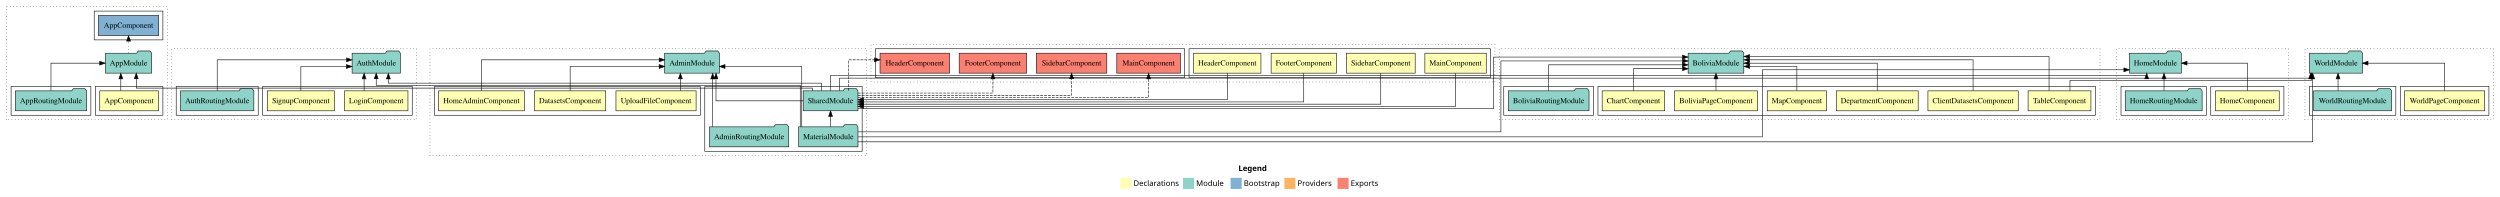
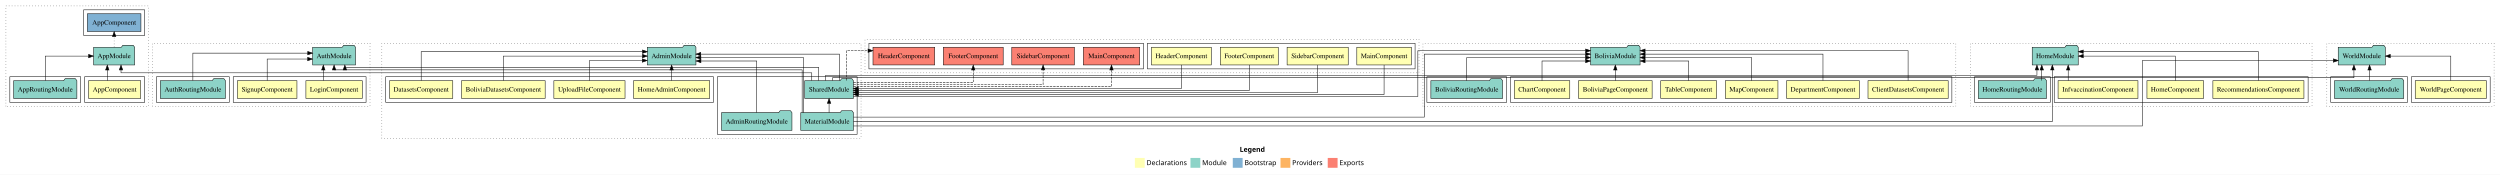
- <svg xmlns="http://www.w3.org/2000/svg" width="4512pt" height="355pt" viewBox="0.00 0.00 4512.00 355.00">
+ <svg xmlns="http://www.w3.org/2000/svg" width="5081pt" height="355pt" viewBox="0.00 0.00 5081.00 355.00">
  <g id="graph0" class="graph" transform="scale(1 1) rotate(0) translate(4 351)">
-     <polygon fill="white" stroke="transparent" points="-4,4 -4,-351 4508,-351 4508,4 -4,4" />
-     <text text-anchor="start" x="2231.01" y="-42.4" font-family="sans-serif" font-weight="bold" font-size="14.00">Legend</text>
-     <polygon fill="#ffffb3" stroke="transparent" points="2018,-10 2018,-30 2038,-30 2038,-10 2018,-10" />
-     <text text-anchor="start" x="2041.63" y="-15.4" font-family="sans-serif" font-size="14.00">  Declarations</text>
-     <polygon fill="#8dd3c7" stroke="transparent" points="2131,-10 2131,-30 2151,-30 2151,-10 2131,-10" />
-     <text text-anchor="start" x="2154.73" y="-15.4" font-family="sans-serif" font-size="14.00">  Module</text>
-     <polygon fill="#80b1d3" stroke="transparent" points="2217,-10 2217,-30 2237,-30 2237,-10 2217,-10" />
-     <text text-anchor="start" x="2240.78" y="-15.4" font-family="sans-serif" font-size="14.00">  Bootstrap</text>
-     <polygon fill="#fdb462" stroke="transparent" points="2314,-10 2314,-30 2334,-30 2334,-10 2314,-10" />
-     <text text-anchor="start" x="2337.67" y="-15.4" font-family="sans-serif" font-size="14.00">  Providers</text>
-     <polygon fill="#fb8072" stroke="transparent" points="2410,-10 2410,-30 2430,-30 2430,-10 2410,-10" />
-     <text text-anchor="start" x="2433.73" y="-15.4" font-family="sans-serif" font-size="14.00">  Exports</text>
+     <polygon fill="white" stroke="transparent" points="-4,4 -4,-351 5077,-351 5077,4 -4,4" />
+     <text text-anchor="start" x="2515.51" y="-42.4" font-family="sans-serif" font-weight="bold" font-size="14.00">Legend</text>
+     <polygon fill="#ffffb3" stroke="transparent" points="2302.5,-10 2302.5,-30 2322.5,-30 2322.5,-10 2302.5,-10" />
+     <text text-anchor="start" x="2326.13" y="-15.4" font-family="sans-serif" font-size="14.00">  Declarations</text>
+     <polygon fill="#8dd3c7" stroke="transparent" points="2415.5,-10 2415.5,-30 2435.5,-30 2435.5,-10 2415.5,-10" />
+     <text text-anchor="start" x="2439.23" y="-15.4" font-family="sans-serif" font-size="14.00">  Module</text>
+     <polygon fill="#80b1d3" stroke="transparent" points="2501.5,-10 2501.5,-30 2521.5,-30 2521.5,-10 2501.5,-10" />
+     <text text-anchor="start" x="2525.28" y="-15.4" font-family="sans-serif" font-size="14.00">  Bootstrap</text>
+     <polygon fill="#fdb462" stroke="transparent" points="2598.5,-10 2598.5,-30 2618.5,-30 2618.5,-10 2598.5,-10" />
+     <text text-anchor="start" x="2622.17" y="-15.4" font-family="sans-serif" font-size="14.00">  Providers</text>
+     <polygon fill="#fb8072" stroke="transparent" points="2694.5,-10 2694.5,-30 2714.5,-30 2714.5,-10 2694.5,-10" />
+     <text text-anchor="start" x="2718.23" y="-15.4" font-family="sans-serif" font-size="14.00">  Exports</text>
    <g id="clust1" class="cluster">
-       <polygon fill="none" stroke="black" stroke-dasharray="1,5" points="772,-70 772,-263 1560,-263 1560,-70 772,-70" />
+       <polygon fill="none" stroke="black" stroke-dasharray="1,5" points="772,-70 772,-263 1746,-263 1746,-70 772,-70" />
    </g>
    <g id="clust2" class="cluster">
-       <polygon fill="none" stroke="black" points="780,-143 780,-195 1260,-195 1260,-143 780,-143" />
-     </g>
-     <g id="clust6" class="cluster">
-       <polygon fill="none" stroke="black" points="1268,-78 1268,-195 1552,-195 1552,-78 1268,-78" />
-     </g>
-     <g id="clust16" class="cluster">
+       <polygon fill="none" stroke="black" points="780,-143 780,-195 1446,-195 1446,-143 780,-143" />
+     </g>
+     <g id="clust7" class="cluster">
+       <polygon fill="none" stroke="black" points="1454,-78 1454,-195 1738,-195 1738,-78 1454,-78" />
+     </g>
+     <g id="clust17" class="cluster">
      <polygon fill="none" stroke="black" stroke-dasharray="1,5" points="8,-135 8,-339 298,-339 298,-135 8,-135" />
    </g>
-     <g id="clust17" class="cluster">
+     <g id="clust18" class="cluster">
      <polygon fill="none" stroke="black" points="168,-143 168,-195 290,-195 290,-143 168,-143" />
    </g>
-     <g id="clust19" class="cluster">
+     <g id="clust20" class="cluster">
      <polygon fill="none" stroke="black" points="16,-143 16,-195 160,-195 160,-143 16,-143" />
    </g>
-     <g id="clust21" class="cluster">
+     <g id="clust22" class="cluster">
      <polygon fill="none" stroke="black" points="166,-279 166,-331 290,-331 290,-279 166,-279" />
    </g>
-     <g id="clust29" class="cluster">
+     <g id="clust30" class="cluster">
      <polygon fill="none" stroke="black" stroke-dasharray="1,5" points="306,-135 306,-263 748,-263 748,-135 306,-135" />
    </g>
-     <g id="clust30" class="cluster">
+     <g id="clust31" class="cluster">
      <polygon fill="none" stroke="black" points="470,-143 470,-195 740,-195 740,-143 470,-143" />
    </g>
-     <g id="clust33" class="cluster">
+     <g id="clust34" class="cluster">
      <polygon fill="none" stroke="black" points="314,-143 314,-195 462,-195 462,-143 314,-143" />
    </g>
-     <g id="clust43" class="cluster">
-       <polygon fill="none" stroke="black" stroke-dasharray="1,5" points="2702,-135 2702,-263 3786,-263 3786,-135 2702,-135" />
-     </g>
    <g id="clust44" class="cluster">
-       <polygon fill="none" stroke="black" points="2880,-143 2880,-195 3778,-195 3778,-143 2880,-143" />
-     </g>
-     <g id="clust51" class="cluster">
-       <polygon fill="none" stroke="black" points="2710,-143 2710,-195 2872,-195 2872,-143 2710,-143" />
-     </g>
-     <g id="clust61" class="cluster">
-       <polygon fill="none" stroke="black" stroke-dasharray="1,5" points="3816,-135 3816,-263 4126,-263 4126,-135 3816,-135" />
+       <polygon fill="none" stroke="black" stroke-dasharray="1,5" points="2888,-135 2888,-263 3971,-263 3971,-135 2888,-135" />
+     </g>
+     <g id="clust45" class="cluster">
+       <polygon fill="none" stroke="black" points="3066,-143 3066,-195 3963,-195 3963,-143 3066,-143" />
+     </g>
+     <g id="clust52" class="cluster">
+       <polygon fill="none" stroke="black" points="2896,-143 2896,-195 3058,-195 3058,-143 2896,-143" />
    </g>
    <g id="clust62" class="cluster">
-       <polygon fill="none" stroke="black" points="3986,-143 3986,-195 4118,-195 4118,-143 3986,-143" />
-     </g>
-     <g id="clust64" class="cluster">
-       <polygon fill="none" stroke="black" points="3824,-143 3824,-195 3978,-195 3978,-143 3824,-143" />
-     </g>
-     <g id="clust80" class="cluster">
-       <polygon fill="none" stroke="black" stroke-dasharray="1,5" points="1568,-203 1568,-271 2694,-271 2694,-203 1568,-203" />
-     </g>
-     <g id="clust81" class="cluster">
-       <polygon fill="none" stroke="black" points="2142,-211 2142,-263 2686,-263 2686,-211 2142,-211" />
-     </g>
-     <g id="clust87" class="cluster">
-       <polygon fill="none" stroke="black" points="1576,-211 1576,-263 2134,-263 2134,-211 1576,-211" />
+       <polygon fill="none" stroke="black" stroke-dasharray="1,5" points="4001,-135 4001,-263 4695,-263 4695,-135 4001,-135" />
+     </g>
+     <g id="clust63" class="cluster">
+       <polygon fill="none" stroke="black" points="4171,-143 4171,-195 4687,-195 4687,-143 4171,-143" />
+     </g>
+     <g id="clust67" class="cluster">
+       <polygon fill="none" stroke="black" points="4009,-143 4009,-195 4163,-195 4163,-143 4009,-143" />
+     </g>
+     <g id="clust83" class="cluster">
+       <polygon fill="none" stroke="black" stroke-dasharray="1,5" points="1754,-203 1754,-271 2880,-271 2880,-203 1754,-203" />
+     </g>
+     <g id="clust84" class="cluster">
+       <polygon fill="none" stroke="black" points="2328,-211 2328,-263 2872,-263 2872,-211 2328,-211" />
    </g>
    <g id="clust90" class="cluster">
-       <polygon fill="none" stroke="black" stroke-dasharray="1,5" points="4156,-135 4156,-263 4496,-263 4496,-135 4156,-135" />
-     </g>
-     <g id="clust91" class="cluster">
-       <polygon fill="none" stroke="black" points="4328,-143 4328,-195 4488,-195 4488,-143 4328,-143" />
+       <polygon fill="none" stroke="black" points="1762,-211 1762,-263 2320,-263 2320,-211 1762,-211" />
+     </g>
+     <g id="clust93" class="cluster">
+       <polygon fill="none" stroke="black" stroke-dasharray="1,5" points="4725,-135 4725,-263 5065,-263 5065,-135 4725,-135" />
    </g>
    <g id="clust94" class="cluster">
-       <polygon fill="none" stroke="black" points="4164,-143 4164,-195 4320,-195 4320,-143 4164,-143" />
+       <polygon fill="none" stroke="black" points="4897,-143 4897,-195 5057,-195 5057,-143 4897,-143" />
+     </g>
+     <g id="clust96" class="cluster">
+       <polygon fill="none" stroke="black" points="4733,-143 4733,-195 4889,-195 4889,-143 4733,-143" />
    </g>
    <g id="node1" class="node">
-       <polygon fill="#ffffb3" stroke="black" points="1089.25,-187 960.75,-187 960.75,-151 1089.25,-151 1089.25,-187" />
-       <text text-anchor="middle" x="1025" y="-164.8" font-family="Times,serif" font-size="14.00">DatasetsComponent</text>
+       <polygon fill="#ffffb3" stroke="black" points="1103.98,-187 934.02,-187 934.02,-151 1103.98,-151 1103.98,-187" />
+       <text text-anchor="middle" x="1019" y="-164.8" font-family="Times,serif" font-size="14.00">BoliviaDatasetsComponent</text>
+     </g>
+     <g id="node5" class="node">
+       <polygon fill="#8dd3c7" stroke="black" points="1410.44,-255 1407.44,-259 1386.44,-259 1383.44,-255 1311.56,-255 1311.56,-219 1410.44,-219 1410.44,-255" />
+       <text text-anchor="middle" x="1361" y="-232.8" font-family="Times,serif" font-size="14.00">AdminModule</text>
+     </g>
+     <g id="edge1" class="edge">
+       <path fill="none" stroke="black" d="M1019,-187.22C1019,-207.37 1019,-237 1019,-237 1019,-237 1301.64,-237 1301.64,-237" />
+       <polygon fill="black" stroke="black" points="1301.64,-240.5 1311.64,-237 1301.64,-233.5 1301.64,-240.5" />
+     </g>
+     <g id="node2" class="node">
+       <polygon fill="#ffffb3" stroke="black" points="916.25,-187 787.75,-187 787.75,-151 916.25,-151 916.25,-187" />
+       <text text-anchor="middle" x="852" y="-164.8" font-family="Times,serif" font-size="14.00">DatasetsComponent</text>
+     </g>
+     <g id="edge2" class="edge">
+       <path fill="none" stroke="black" d="M852,-187.25C852,-210.02 852,-246 852,-246 852,-246 1301.73,-246 1301.73,-246" />
+       <polygon fill="black" stroke="black" points="1301.73,-249.5 1311.73,-246 1301.73,-242.5 1301.73,-249.5" />
+     </g>
+     <g id="node3" class="node">
+       <polygon fill="#ffffb3" stroke="black" points="1438.43,-187 1283.57,-187 1283.57,-151 1438.43,-151 1438.43,-187" />
+       <text text-anchor="middle" x="1361" y="-164.8" font-family="Times,serif" font-size="14.00">HomeAdminComponent</text>
+     </g>
+     <g id="edge3" class="edge">
+       <path fill="none" stroke="black" d="M1361,-187.22C1361,-187.22 1361,-208.73 1361,-208.73" />
+       <polygon fill="black" stroke="black" points="1357.5,-208.73 1361,-218.73 1364.5,-208.73 1357.5,-208.73" />
    </g>
    <g id="node4" class="node">
-       <polygon fill="#8dd3c7" stroke="black" points="1294.44,-255 1291.44,-259 1270.44,-259 1267.44,-255 1195.56,-255 1195.56,-219 1294.44,-219 1294.44,-255" />
-       <text text-anchor="middle" x="1245" y="-232.8" font-family="Times,serif" font-size="14.00">AdminModule</text>
-     </g>
-     <g id="edge1" class="edge">
-       <path fill="none" stroke="black" d="M1025,-187.27C1025,-205.56 1025,-231 1025,-231 1025,-231 1185.63,-231 1185.63,-231" />
-       <polygon fill="black" stroke="black" points="1185.63,-234.5 1195.63,-231 1185.63,-227.5 1185.63,-234.5" />
-     </g>
-     <g id="node2" class="node">
-       <polygon fill="#ffffb3" stroke="black" points="942.43,-187 787.57,-187 787.57,-151 942.43,-151 942.43,-187" />
-       <text text-anchor="middle" x="865" y="-164.8" font-family="Times,serif" font-size="14.00">HomeAdminComponent</text>
-     </g>
-     <g id="edge2" class="edge">
-       <path fill="none" stroke="black" d="M865,-187.29C865,-209.21 865,-243 865,-243 865,-243 1185.71,-243 1185.71,-243" />
-       <polygon fill="black" stroke="black" points="1185.71,-246.5 1195.71,-243 1185.71,-239.5 1185.71,-246.5" />
-     </g>
-     <g id="node3" class="node">
-       <polygon fill="#ffffb3" stroke="black" points="1252.32,-187 1107.68,-187 1107.68,-151 1252.32,-151 1252.32,-187" />
-       <text text-anchor="middle" x="1180" y="-164.8" font-family="Times,serif" font-size="14.00">UploadFileComponent</text>
-     </g>
-     <g id="edge3" class="edge">
-       <path fill="none" stroke="black" d="M1223.97,-187.22C1223.97,-187.22 1223.97,-208.73 1223.97,-208.73" />
-       <polygon fill="black" stroke="black" points="1220.47,-208.73 1223.97,-218.73 1227.47,-208.73 1220.47,-208.73" />
-     </g>
-     <g id="node5" class="node">
-       <polygon fill="#8dd3c7" stroke="black" points="1419.56,-122 1416.56,-126 1395.56,-126 1392.56,-122 1276.44,-122 1276.44,-86 1419.56,-86 1419.56,-122" />
-       <text text-anchor="middle" x="1348" y="-99.8" font-family="Times,serif" font-size="14.00">AdminRoutingModule</text>
+       <polygon fill="#ffffb3" stroke="black" points="1266.32,-187 1121.68,-187 1121.68,-151 1266.32,-151 1266.32,-187" />
+       <text text-anchor="middle" x="1194" y="-164.8" font-family="Times,serif" font-size="14.00">UploadFileComponent</text>
    </g>
    <g id="edge4" class="edge">
-       <path fill="none" stroke="black" d="M1282.22,-122.21C1282.22,-122.21 1282.22,-208.58 1282.22,-208.58" />
-       <polygon fill="black" stroke="black" points="1278.72,-208.58 1282.22,-218.58 1285.72,-208.58 1278.72,-208.58" />
+       <path fill="none" stroke="black" d="M1194,-187.02C1194,-204.37 1194,-228 1194,-228 1194,-228 1301.35,-228 1301.35,-228" />
+       <polygon fill="black" stroke="black" points="1301.35,-231.5 1311.35,-228 1301.35,-224.5 1301.35,-231.5" />
    </g>
    <g id="node6" class="node">
-       <polygon fill="#8dd3c7" stroke="black" points="1544.47,-122 1541.47,-126 1520.47,-126 1517.47,-122 1437.53,-122 1437.53,-86 1544.47,-86 1544.47,-122" />
-       <text text-anchor="middle" x="1491" y="-99.8" font-family="Times,serif" font-size="14.00">MaterialModule</text>
+       <polygon fill="#8dd3c7" stroke="black" points="1605.56,-122 1602.56,-126 1581.56,-126 1578.56,-122 1462.44,-122 1462.44,-86 1605.56,-86 1605.56,-122" />
+       <text text-anchor="middle" x="1534" y="-99.8" font-family="Times,serif" font-size="14.00">AdminRoutingModule</text>
    </g>
    <g id="edge5" class="edge">
-       <path fill="none" stroke="black" d="M1443.03,-122.2C1443.03,-157.31 1443.03,-231 1443.03,-231 1443.03,-231 1304.46,-231 1304.46,-231" />
-       <polygon fill="black" stroke="black" points="1304.46,-227.5 1294.46,-231 1304.46,-234.5 1304.46,-227.5" />
+       <path fill="none" stroke="black" d="M1534,-122.15C1534,-156.36 1534,-227 1534,-227 1534,-227 1420.57,-227 1420.57,-227" />
+       <polygon fill="black" stroke="black" points="1420.57,-223.5 1410.57,-227 1420.57,-230.5 1420.57,-223.5" />
    </g>
    <g id="node7" class="node">
-       <polygon fill="#8dd3c7" stroke="black" points="1544.42,-187 1541.42,-191 1520.42,-191 1517.42,-187 1445.58,-187 1445.58,-151 1544.42,-151 1544.42,-187" />
-       <text text-anchor="middle" x="1495" y="-164.8" font-family="Times,serif" font-size="14.00">SharedModule</text>
-     </g>
-     <g id="edge33" class="edge">
-       <path fill="none" stroke="black" d="M1495,-122.11C1495,-122.11 1495,-140.99 1495,-140.99" />
-       <polygon fill="black" stroke="black" points="1491.5,-140.99 1495,-150.99 1498.5,-140.99 1491.5,-140.99" />
-     </g>
-     <g id="node14" class="node">
+       <polygon fill="#8dd3c7" stroke="black" points="1730.47,-122 1727.47,-126 1706.47,-126 1703.47,-122 1623.53,-122 1623.53,-86 1730.47,-86 1730.47,-122" />
+       <text text-anchor="middle" x="1677" y="-99.8" font-family="Times,serif" font-size="14.00">MaterialModule</text>
+     </g>
+     <g id="edge6" class="edge">
+       <path fill="none" stroke="black" d="M1629.03,-122.08C1629.03,-157.8 1629.03,-234 1629.03,-234 1629.03,-234 1420.47,-234 1420.47,-234" />
+       <polygon fill="black" stroke="black" points="1420.47,-230.5 1410.47,-234 1420.47,-237.5 1420.47,-230.5" />
+     </g>
+     <g id="node8" class="node">
+       <polygon fill="#8dd3c7" stroke="black" points="1730.42,-187 1727.42,-191 1706.42,-191 1703.42,-187 1631.58,-187 1631.58,-151 1730.42,-151 1730.42,-187" />
+       <text text-anchor="middle" x="1681" y="-164.8" font-family="Times,serif" font-size="14.00">SharedModule</text>
+     </g>
+     <g id="edge36" class="edge">
+       <path fill="none" stroke="black" d="M1681,-122.11C1681,-122.11 1681,-140.99 1681,-140.99" />
+       <polygon fill="black" stroke="black" points="1677.5,-140.99 1681,-150.99 1684.5,-140.99 1677.5,-140.99" />
+     </g>
+     <g id="node15" class="node">
      <polygon fill="#8dd3c7" stroke="black" points="718.55,-255 715.55,-259 694.55,-259 691.55,-255 631.45,-255 631.45,-219 718.55,-219 718.55,-255" />
      <text text-anchor="middle" x="675" y="-232.8" font-family="Times,serif" font-size="14.00">AuthModule</text>
    </g>
-     <g id="edge14" class="edge">
-       <path fill="none" stroke="black" d="M1440.27,-122.37C1440.27,-149.48 1440.27,-197 1440.27,-197 1440.27,-197 675,-197 675,-197 675,-197 675,-208.87 675,-208.87" />
-       <polygon fill="black" stroke="black" points="671.5,-208.87 675,-218.87 678.5,-208.87 671.5,-208.87" />
-     </g>
-     <g id="node22" class="node">
-       <polygon fill="#8dd3c7" stroke="black" points="3143.27,-255 3140.27,-259 3119.27,-259 3116.27,-255 3042.73,-255 3042.73,-219 3143.27,-219 3143.27,-255" />
-       <text text-anchor="middle" x="3093" y="-232.8" font-family="Times,serif" font-size="14.00">BoliviaModule</text>
-     </g>
-     <g id="edge23" class="edge">
-       <path fill="none" stroke="black" d="M1544.72,-113C1779.64,-113 2704.85,-113 2704.85,-113 2704.85,-113 2704.85,-241 2704.85,-241 2704.85,-241 3032.65,-241 3032.65,-241" />
-       <polygon fill="black" stroke="black" points="3032.65,-244.5 3042.65,-241 3032.65,-237.5 3032.65,-244.5" />
-     </g>
-     <g id="node25" class="node">
-       <polygon fill="#8dd3c7" stroke="black" points="3932.76,-255 3929.76,-259 3908.76,-259 3905.76,-255 3839.24,-255 3839.24,-219 3932.76,-219 3932.76,-255" />
-       <text text-anchor="middle" x="3886" y="-232.8" font-family="Times,serif" font-size="14.00">HomeModule</text>
-     </g>
-     <g id="edge27" class="edge">
-       <path fill="none" stroke="black" d="M1544.7,-104C1832.24,-104 3176.69,-104 3176.69,-104 3176.69,-104 3176.69,-225 3176.69,-225 3176.69,-225 3829.19,-225 3829.19,-225" />
-       <polygon fill="black" stroke="black" points="3829.19,-228.5 3839.19,-225 3829.19,-221.5 3829.19,-228.5" />
-     </g>
-     <g id="node36" class="node">
-       <polygon fill="#8dd3c7" stroke="black" points="4259.82,-255 4256.82,-259 4235.82,-259 4232.82,-255 4164.18,-255 4164.18,-219 4259.82,-219 4259.82,-255" />
-       <text text-anchor="middle" x="4212" y="-232.8" font-family="Times,serif" font-size="14.00">WorldModule</text>
-     </g>
-     <g id="edge40" class="edge">
-       <path fill="none" stroke="black" d="M1544.51,-95C1922.08,-95 4169.92,-95 4169.92,-95 4169.92,-95 4169.92,-208.73 4169.92,-208.73" />
-       <polygon fill="black" stroke="black" points="4166.42,-208.73 4169.92,-218.73 4173.42,-208.73 4166.42,-208.73" />
-     </g>
-     <g id="edge6" class="edge">
-       <path fill="none" stroke="black" d="M1445.73,-169C1384.57,-169 1288.22,-169 1288.22,-169 1288.22,-169 1288.22,-208.78 1288.22,-208.78" />
-       <polygon fill="black" stroke="black" points="1284.72,-208.78 1288.22,-218.78 1291.72,-208.78 1284.72,-208.78" />
-     </g>
-     <g id="node9" class="node">
+     <g id="edge15" class="edge">
+       <path fill="none" stroke="black" d="M1626.27,-122.29C1626.27,-152.37 1626.27,-209 1626.27,-209 1626.27,-209 675,-209 675,-209 675,-209 675,-209.98 675,-209.98" />
+       <polygon fill="black" stroke="black" points="671.5,-208.79 675,-218.79 678.5,-208.79 671.5,-208.79" />
+     </g>
+     <g id="node23" class="node">
+       <polygon fill="#8dd3c7" stroke="black" points="3329.27,-255 3326.27,-259 3305.27,-259 3302.27,-255 3228.73,-255 3228.73,-219 3329.27,-219 3329.27,-255" />
+       <text text-anchor="middle" x="3279" y="-232.8" font-family="Times,serif" font-size="14.00">BoliviaModule</text>
+     </g>
+     <g id="edge24" class="edge">
+       <path fill="none" stroke="black" d="M1730.72,-113C1965.64,-113 2890.85,-113 2890.85,-113 2890.85,-113 2890.85,-241 2890.85,-241 2890.85,-241 3218.65,-241 3218.65,-241" />
+       <polygon fill="black" stroke="black" points="3218.65,-244.5 3228.65,-241 3218.65,-237.5 3218.65,-244.5" />
+     </g>
+     <g id="node28" class="node">
+       <polygon fill="#8dd3c7" stroke="black" points="4219.76,-255 4216.76,-259 4195.76,-259 4192.76,-255 4126.24,-255 4126.24,-219 4219.76,-219 4219.76,-255" />
+       <text text-anchor="middle" x="4173" y="-232.8" font-family="Times,serif" font-size="14.00">HomeModule</text>
+     </g>
+     <g id="edge30" class="edge">
+       <path fill="none" stroke="black" d="M1730.74,-104C2093.27,-104 4167.17,-104 4167.17,-104 4167.17,-104 4167.17,-208.79 4167.17,-208.79" />
+       <polygon fill="black" stroke="black" points="4163.67,-208.79 4167.17,-218.79 4170.67,-208.79 4163.67,-208.79" />
+     </g>
+     <g id="node39" class="node">
+       <polygon fill="#8dd3c7" stroke="black" points="4843.82,-255 4840.82,-259 4819.82,-259 4816.82,-255 4748.18,-255 4748.18,-219 4843.82,-219 4843.82,-255" />
+       <text text-anchor="middle" x="4796" y="-232.8" font-family="Times,serif" font-size="14.00">WorldModule</text>
+     </g>
+     <g id="edge42" class="edge">
+       <path fill="none" stroke="black" d="M1730.7,-95C2108.35,-95 4350.16,-95 4350.16,-95 4350.16,-95 4350.16,-228 4350.16,-228 4350.16,-228 4738.29,-228 4738.29,-228" />
+       <polygon fill="black" stroke="black" points="4738.29,-231.5 4748.29,-228 4738.29,-224.5 4738.29,-231.5" />
+     </g>
+     <g id="edge7" class="edge">
+       <path fill="none" stroke="black" d="M1702.09,-187.17C1702.09,-208.5 1702.09,-241 1702.09,-241 1702.09,-241 1420.23,-241 1420.23,-241" />
+       <polygon fill="black" stroke="black" points="1420.23,-237.5 1410.23,-241 1420.23,-244.5 1420.23,-237.5" />
+     </g>
+     <g id="node10" class="node">
      <polygon fill="#8dd3c7" stroke="black" points="269.66,-255 266.66,-259 245.66,-259 242.66,-255 186.34,-255 186.34,-219 269.66,-219 269.66,-255" />
      <text text-anchor="middle" x="228" y="-232.8" font-family="Times,serif" font-size="14.00">AppModule</text>
    </g>
-     <g id="edge9" class="edge">
-       <path fill="none" stroke="black" d="M1462.19,-187.12C1462.19,-189.97 1462.19,-192 1462.19,-192 1462.19,-192 241.94,-192 241.94,-192 241.94,-192 241.94,-208.96 241.94,-208.96" />
-       <polygon fill="black" stroke="black" points="238.44,-208.96 241.94,-218.96 245.44,-208.96 238.44,-208.96" />
-     </g>
-     <g id="edge15" class="edge">
-       <path fill="none" stroke="black" d="M1478.6,-187.24C1478.6,-194.43 1478.6,-201 1478.6,-201 1478.6,-201 696.89,-201 696.89,-201 696.89,-201 696.89,-208.58 696.89,-208.58" />
-       <polygon fill="black" stroke="black" points="693.39,-208.58 696.89,-218.58 700.39,-208.58 693.39,-208.58" />
-     </g>
-     <g id="edge24" class="edge">
-       <path fill="none" stroke="black" d="M1544.52,-155C1770.34,-155 2691.65,-155 2691.65,-155 2691.65,-155 2691.65,-248 2691.65,-248 2691.65,-248 3032.57,-248 3032.57,-248" />
-       <polygon fill="black" stroke="black" points="3032.57,-251.5 3042.57,-248 3032.57,-244.5 3032.57,-251.5" />
-     </g>
-     <g id="edge28" class="edge">
-       <path fill="none" stroke="black" d="M1495,-187.18C1495,-200.04 1495,-215 1495,-215 1495,-215 3870.37,-215 3870.37,-215 3870.37,-215 3870.37,-215.38 3870.37,-215.38" />
-       <polygon fill="black" stroke="black" points="3866.87,-208.83 3870.37,-218.83 3873.87,-208.83 3866.87,-208.83" />
-     </g>
-     <g id="node31" class="node">
-       <polygon fill="#fb8072" stroke="black" points="1848.88,-255 1727.12,-255 1727.12,-219 1848.88,-219 1848.88,-255" />
-       <text text-anchor="middle" x="1788" y="-232.8" font-family="Times,serif" font-size="14.00">FooterComponent </text>
-     </g>
-     <g id="edge34" class="edge">
-       <path fill="none" stroke="black" stroke-dasharray="5,2" d="M1544.37,-183C1627.87,-183 1788,-183 1788,-183 1788,-183 1788,-208.72 1788,-208.72" />
-       <polygon fill="black" stroke="black" points="1784.5,-208.72 1788,-218.72 1791.5,-208.72 1784.5,-208.72" />
-     </g>
-     <g id="node32" class="node">
-       <polygon fill="#fb8072" stroke="black" points="1709.74,-255 1584.26,-255 1584.26,-219 1709.74,-219 1709.74,-255" />
-       <text text-anchor="middle" x="1647" y="-232.8" font-family="Times,serif" font-size="14.00">HeaderComponent </text>
-     </g>
-     <g id="edge35" class="edge">
-       <path fill="none" stroke="black" stroke-dasharray="5,2" d="M1527.81,-187.29C1527.81,-209.21 1527.81,-243 1527.81,-243 1527.81,-243 1574.26,-243 1574.26,-243" />
-       <polygon fill="black" stroke="black" points="1574.26,-246.5 1584.26,-243 1574.26,-239.5 1574.26,-246.5" />
-     </g>
-     <g id="node33" class="node">
-       <polygon fill="#fb8072" stroke="black" points="2126.38,-255 2011.62,-255 2011.62,-219 2126.38,-219 2126.38,-255" />
-       <text text-anchor="middle" x="2069" y="-232.8" font-family="Times,serif" font-size="14.00">MainComponent </text>
-     </g>
-     <g id="edge36" class="edge">
-       <path fill="none" stroke="black" stroke-dasharray="5,2" d="M1544.44,-175C1683.67,-175 2069,-175 2069,-175 2069,-175 2069,-208.73 2069,-208.73" />
-       <polygon fill="black" stroke="black" points="2065.5,-208.73 2069,-218.73 2072.5,-208.73 2065.5,-208.73" />
+     <g id="edge10" class="edge">
+       <path fill="none" stroke="black" d="M1645.85,-187.19C1645.85,-195.28 1645.85,-203 1645.85,-203 1645.85,-203 241.94,-203 241.94,-203 241.94,-203 241.94,-208.81 241.94,-208.81" />
+       <polygon fill="black" stroke="black" points="238.44,-208.81 241.94,-218.81 245.44,-208.81 238.44,-208.81" />
+     </g>
+     <g id="edge16" class="edge">
+       <path fill="none" stroke="black" d="M1659.91,-187.04C1659.91,-199.56 1659.91,-214 1659.91,-214 1659.91,-214 696.89,-214 696.89,-214 696.89,-214 696.89,-214.49 696.89,-214.49" />
+       <polygon fill="black" stroke="black" points="693.39,-208.88 696.89,-218.88 700.39,-208.88 693.39,-208.88" />
+     </g>
+     <g id="edge25" class="edge">
+       <path fill="none" stroke="black" d="M1730.52,-155C1956.34,-155 2877.65,-155 2877.65,-155 2877.65,-155 2877.65,-248 2877.65,-248 2877.65,-248 3218.57,-248 3218.57,-248" />
+       <polygon fill="black" stroke="black" points="3218.57,-251.5 3228.57,-248 3218.57,-244.5 3218.57,-251.5" />
+     </g>
+     <g id="edge31" class="edge">
+       <path fill="none" stroke="black" d="M1673.97,-187.2C1673.97,-193.03 1673.97,-198 1673.97,-198 1673.97,-198 4135.89,-198 4135.89,-198 4135.89,-198 4135.89,-208.87 4135.89,-208.87" />
+       <polygon fill="black" stroke="black" points="4132.39,-208.87 4135.89,-218.87 4139.39,-208.87 4132.39,-208.87" />
    </g>
    <g id="node34" class="node">
-       <polygon fill="#fb8072" stroke="black" points="1993.6,-255 1866.4,-255 1866.4,-219 1993.6,-219 1993.6,-255" />
-       <text text-anchor="middle" x="1930" y="-232.8" font-family="Times,serif" font-size="14.00">SidebarComponent </text>
+       <polygon fill="#fb8072" stroke="black" points="2034.88,-255 1913.12,-255 1913.12,-219 2034.88,-219 2034.88,-255" />
+       <text text-anchor="middle" x="1974" y="-232.8" font-family="Times,serif" font-size="14.00">FooterComponent </text>
    </g>
    <g id="edge37" class="edge">
-       <path fill="none" stroke="black" stroke-dasharray="5,2" d="M1544.48,-179C1658.49,-179 1930,-179 1930,-179 1930,-179 1930,-208.97 1930,-208.97" />
-       <polygon fill="black" stroke="black" points="1926.5,-208.97 1930,-218.97 1933.5,-208.97 1926.5,-208.97" />
-     </g>
-     <g id="edge41" class="edge">
-       <path fill="none" stroke="black" d="M1511.4,-187.1C1511.4,-198.09 1511.4,-210 1511.4,-210 1511.4,-210 4166.2,-210 4166.2,-210 4166.2,-210 4166.2,-210.88 4166.2,-210.88" />
-       <polygon fill="black" stroke="black" points="4162.7,-208.84 4166.2,-218.84 4169.7,-208.84 4162.7,-208.84" />
-     </g>
-     <g id="node8" class="node">
+       <path fill="none" stroke="black" stroke-dasharray="5,2" d="M1730.37,-183C1813.87,-183 1974,-183 1974,-183 1974,-183 1974,-208.72 1974,-208.72" />
+       <polygon fill="black" stroke="black" points="1970.5,-208.72 1974,-218.72 1977.5,-208.72 1970.5,-208.72" />
+     </g>
+     <g id="node35" class="node">
+       <polygon fill="#fb8072" stroke="black" points="1895.74,-255 1770.26,-255 1770.26,-219 1895.74,-219 1895.74,-255" />
+       <text text-anchor="middle" x="1833" y="-232.8" font-family="Times,serif" font-size="14.00">HeaderComponent </text>
+     </g>
+     <g id="edge38" class="edge">
+       <path fill="none" stroke="black" stroke-dasharray="5,2" d="M1716.15,-187.32C1716.15,-210.66 1716.15,-248 1716.15,-248 1716.15,-248 1760.13,-248 1760.13,-248" />
+       <polygon fill="black" stroke="black" points="1760.13,-251.5 1770.13,-248 1760.13,-244.5 1760.13,-251.5" />
+     </g>
+     <g id="node36" class="node">
+       <polygon fill="#fb8072" stroke="black" points="2312.38,-255 2197.62,-255 2197.62,-219 2312.38,-219 2312.38,-255" />
+       <text text-anchor="middle" x="2255" y="-232.8" font-family="Times,serif" font-size="14.00">MainComponent </text>
+     </g>
+     <g id="edge39" class="edge">
+       <path fill="none" stroke="black" stroke-dasharray="5,2" d="M1730.44,-175C1869.67,-175 2255,-175 2255,-175 2255,-175 2255,-208.73 2255,-208.73" />
+       <polygon fill="black" stroke="black" points="2251.5,-208.73 2255,-218.73 2258.5,-208.73 2251.5,-208.73" />
+     </g>
+     <g id="node37" class="node">
+       <polygon fill="#fb8072" stroke="black" points="2179.6,-255 2052.4,-255 2052.4,-219 2179.6,-219 2179.6,-255" />
+       <text text-anchor="middle" x="2116" y="-232.8" font-family="Times,serif" font-size="14.00">SidebarComponent </text>
+     </g>
+     <g id="edge40" class="edge">
+       <path fill="none" stroke="black" stroke-dasharray="5,2" d="M1730.48,-179C1844.49,-179 2116,-179 2116,-179 2116,-179 2116,-208.97 2116,-208.97" />
+       <polygon fill="black" stroke="black" points="2112.5,-208.97 2116,-218.97 2119.5,-208.97 2112.5,-208.97" />
+     </g>
+     <g id="edge43" class="edge">
+       <path fill="none" stroke="black" d="M1688.03,-187.19C1688.03,-190.54 1688.03,-193 1688.03,-193 1688.03,-193 4780.11,-193 4780.11,-193 4780.11,-193 4780.11,-208.85 4780.11,-208.85" />
+       <polygon fill="black" stroke="black" points="4776.61,-208.85 4780.11,-218.85 4783.61,-208.85 4776.61,-208.85" />
+     </g>
+     <g id="node9" class="node">
      <polygon fill="#ffffb3" stroke="black" points="281.94,-187 176.06,-187 176.06,-151 281.94,-151 281.94,-187" />
      <text text-anchor="middle" x="229" y="-164.8" font-family="Times,serif" font-size="14.00">AppComponent</text>
    </g>
-     <g id="edge7" class="edge">
+     <g id="edge8" class="edge">
      <path fill="none" stroke="black" d="M214.06,-187.22C214.06,-187.22 214.06,-208.73 214.06,-208.73" />
      <polygon fill="black" stroke="black" points="210.56,-208.73 214.06,-218.73 217.56,-208.73 210.56,-208.73" />
    </g>
-     <g id="node11" class="node">
+     <g id="node12" class="node">
      <polygon fill="#80b1d3" stroke="black" points="282.44,-323 173.56,-323 173.56,-287 282.44,-287 282.44,-323" />
      <text text-anchor="middle" x="228" y="-300.8" font-family="Times,serif" font-size="14.00">AppComponent </text>
    </g>
-     <g id="edge10" class="edge">
+     <g id="edge11" class="edge">
      <path fill="none" stroke="black" stroke-dasharray="1,5" d="M228,-255.22C228,-255.22 228,-276.73 228,-276.73" />
      <polygon fill="black" stroke="black" points="224.5,-276.73 228,-286.73 231.5,-276.73 224.5,-276.73" />
    </g>
-     <g id="node10" class="node">
+     <g id="node11" class="node">
      <polygon fill="#8dd3c7" stroke="black" points="152.27,-187 149.27,-191 128.27,-191 125.27,-187 23.73,-187 23.73,-151 152.27,-151 152.27,-187" />
      <text text-anchor="middle" x="88" y="-164.8" font-family="Times,serif" font-size="14.00">AppRoutingModule</text>
    </g>
-     <g id="edge8" class="edge">
+     <g id="edge9" class="edge">
      <path fill="none" stroke="black" d="M88,-187.22C88,-207.37 88,-237 88,-237 88,-237 176,-237 176,-237" />
      <polygon fill="black" stroke="black" points="176,-240.5 186,-237 176,-233.5 176,-240.5" />
    </g>
-     <g id="node12" class="node">
+     <g id="node13" class="node">
      <polygon fill="#ffffb3" stroke="black" points="732.28,-187 617.72,-187 617.72,-151 732.28,-151 732.28,-187" />
      <text text-anchor="middle" x="675" y="-164.8" font-family="Times,serif" font-size="14.00">LoginComponent</text>
    </g>
-     <g id="edge11" class="edge">
+     <g id="edge12" class="edge">
      <path fill="none" stroke="black" d="M653.11,-187.22C653.11,-187.22 653.11,-208.73 653.11,-208.73" />
      <polygon fill="black" stroke="black" points="649.61,-208.73 653.11,-218.73 656.61,-208.73 649.61,-208.73" />
    </g>
-     <g id="node13" class="node">
+     <g id="node14" class="node">
      <polygon fill="#ffffb3" stroke="black" points="599.51,-187 478.49,-187 478.49,-151 599.51,-151 599.51,-187" />
      <text text-anchor="middle" x="539" y="-164.8" font-family="Times,serif" font-size="14.00">SignupComponent</text>
    </g>
-     <g id="edge12" class="edge">
+     <g id="edge13" class="edge">
      <path fill="none" stroke="black" d="M539,-187.27C539,-205.56 539,-231 539,-231 539,-231 621.22,-231 621.22,-231" />
      <polygon fill="black" stroke="black" points="621.22,-234.5 631.22,-231 621.22,-227.5 621.22,-234.5" />
    </g>
-     <g id="node15" class="node">
+     <g id="node16" class="node">
      <polygon fill="#8dd3c7" stroke="black" points="454.17,-187 451.17,-191 430.17,-191 427.17,-187 321.83,-187 321.83,-151 454.17,-151 454.17,-187" />
      <text text-anchor="middle" x="388" y="-164.8" font-family="Times,serif" font-size="14.00">AuthRoutingModule</text>
    </g>
-     <g id="edge13" class="edge">
+     <g id="edge14" class="edge">
      <path fill="none" stroke="black" d="M388,-187.29C388,-209.21 388,-243 388,-243 388,-243 621.41,-243 621.41,-243" />
      <polygon fill="black" stroke="black" points="621.41,-246.5 631.41,-243 621.41,-239.5 621.41,-246.5" />
    </g>
-     <g id="node16" class="node">
-       <polygon fill="#ffffb3" stroke="black" points="3167.77,-187 3018.23,-187 3018.23,-151 3167.77,-151 3167.77,-187" />
-       <text text-anchor="middle" x="3093" y="-164.8" font-family="Times,serif" font-size="14.00">BoliviaPageComponent</text>
-     </g>
-     <g id="edge16" class="edge">
-       <path fill="none" stroke="black" d="M3093,-187.22C3093,-187.22 3093,-208.73 3093,-208.73" />
-       <polygon fill="black" stroke="black" points="3089.5,-208.73 3093,-218.73 3096.5,-208.73 3089.5,-208.73" />
-     </g>
    <g id="node17" class="node">
-       <polygon fill="#ffffb3" stroke="black" points="3000.44,-187 2887.56,-187 2887.56,-151 3000.44,-151 3000.44,-187" />
-       <text text-anchor="middle" x="2944" y="-164.8" font-family="Times,serif" font-size="14.00">ChartComponent</text>
+       <polygon fill="#ffffb3" stroke="black" points="3353.77,-187 3204.23,-187 3204.23,-151 3353.77,-151 3353.77,-187" />
+       <text text-anchor="middle" x="3279" y="-164.8" font-family="Times,serif" font-size="14.00">BoliviaPageComponent</text>
    </g>
    <g id="edge17" class="edge">
-       <path fill="none" stroke="black" d="M2944,-187.03C2944,-204.06 2944,-227 2944,-227 2944,-227 3032.56,-227 3032.56,-227" />
-       <polygon fill="black" stroke="black" points="3032.56,-230.5 3042.56,-227 3032.56,-223.5 3032.56,-230.5" />
+       <path fill="none" stroke="black" d="M3279,-187.22C3279,-187.22 3279,-208.73 3279,-208.73" />
+       <polygon fill="black" stroke="black" points="3275.5,-208.73 3279,-218.73 3282.5,-208.73 3275.5,-208.73" />
    </g>
    <g id="node18" class="node">
-       <polygon fill="#ffffb3" stroke="black" points="3638.48,-187 3475.52,-187 3475.52,-151 3638.48,-151 3638.48,-187" />
-       <text text-anchor="middle" x="3557" y="-164.8" font-family="Times,serif" font-size="14.00">ClientDatasetsComponent</text>
+       <polygon fill="#ffffb3" stroke="black" points="3186.44,-187 3073.56,-187 3073.56,-151 3186.44,-151 3186.44,-187" />
+       <text text-anchor="middle" x="3130" y="-164.8" font-family="Times,serif" font-size="14.00">ChartComponent</text>
    </g>
    <g id="edge18" class="edge">
-       <path fill="none" stroke="black" d="M3557,-187.29C3557,-209.21 3557,-243 3557,-243 3557,-243 3153.54,-243 3153.54,-243" />
-       <polygon fill="black" stroke="black" points="3153.54,-239.5 3143.54,-243 3153.54,-246.5 3153.54,-239.5" />
+       <path fill="none" stroke="black" d="M3130,-187.03C3130,-204.06 3130,-227 3130,-227 3130,-227 3218.56,-227 3218.56,-227" />
+       <polygon fill="black" stroke="black" points="3218.56,-230.5 3228.56,-227 3218.56,-223.5 3218.56,-230.5" />
    </g>
    <g id="node19" class="node">
-       <polygon fill="#ffffb3" stroke="black" points="3457.92,-187 3310.08,-187 3310.08,-151 3457.92,-151 3457.92,-187" />
-       <text text-anchor="middle" x="3384" y="-164.8" font-family="Times,serif" font-size="14.00">DepartmentComponent</text>
+       <polygon fill="#ffffb3" stroke="black" points="3955.48,-187 3792.52,-187 3792.52,-151 3955.48,-151 3955.48,-187" />
+       <text text-anchor="middle" x="3874" y="-164.8" font-family="Times,serif" font-size="14.00">ClientDatasetsComponent</text>
    </g>
    <g id="edge19" class="edge">
-       <path fill="none" stroke="black" d="M3384,-187.22C3384,-207.37 3384,-237 3384,-237 3384,-237 3153.36,-237 3153.36,-237" />
-       <polygon fill="black" stroke="black" points="3153.36,-233.5 3143.36,-237 3153.36,-240.5 3153.36,-233.5" />
+       <path fill="none" stroke="black" d="M3874,-187.32C3874,-210.66 3874,-248 3874,-248 3874,-248 3339.47,-248 3339.47,-248" />
+       <polygon fill="black" stroke="black" points="3339.47,-244.5 3329.47,-248 3339.47,-251.5 3339.47,-244.5" />
    </g>
    <g id="node20" class="node">
-       <polygon fill="#ffffb3" stroke="black" points="3292.49,-187 3185.51,-187 3185.51,-151 3292.49,-151 3292.49,-187" />
-       <text text-anchor="middle" x="3239" y="-164.8" font-family="Times,serif" font-size="14.00">MapComponent</text>
+       <polygon fill="#ffffb3" stroke="black" points="3774.92,-187 3627.08,-187 3627.08,-151 3774.92,-151 3774.92,-187" />
+       <text text-anchor="middle" x="3701" y="-164.8" font-family="Times,serif" font-size="14.00">DepartmentComponent</text>
    </g>
    <g id="edge20" class="edge">
-       <path fill="none" stroke="black" d="M3239,-187.27C3239,-205.56 3239,-231 3239,-231 3239,-231 3153.65,-231 3153.65,-231" />
-       <polygon fill="black" stroke="black" points="3153.65,-227.5 3143.65,-231 3153.65,-234.5 3153.65,-227.5" />
+       <path fill="none" stroke="black" d="M3701,-187.17C3701,-208.5 3701,-241 3701,-241 3701,-241 3339.48,-241 3339.48,-241" />
+       <polygon fill="black" stroke="black" points="3339.48,-237.5 3329.48,-241 3339.48,-244.5 3339.48,-237.5" />
    </g>
    <g id="node21" class="node">
-       <polygon fill="#ffffb3" stroke="black" points="3769.7,-187 3656.3,-187 3656.3,-151 3769.7,-151 3769.7,-187" />
-       <text text-anchor="middle" x="3713" y="-164.8" font-family="Times,serif" font-size="14.00">TableComponent</text>
+       <polygon fill="#ffffb3" stroke="black" points="3609.49,-187 3502.51,-187 3502.51,-151 3609.49,-151 3609.49,-187" />
+       <text text-anchor="middle" x="3556" y="-164.8" font-family="Times,serif" font-size="14.00">MapComponent</text>
    </g>
    <g id="edge21" class="edge">
-       <path fill="none" stroke="black" d="M3694.13,-187.15C3694.13,-210.76 3694.13,-249 3694.13,-249 3694.13,-249 3153.48,-249 3153.48,-249" />
-       <polygon fill="black" stroke="black" points="3153.48,-245.5 3143.48,-249 3153.48,-252.5 3153.48,-245.5" />
-     </g>
-     <g id="edge38" class="edge">
-       <path fill="none" stroke="black" d="M3731.87,-187.07C3731.87,-196.46 3731.87,-206 3731.87,-206 3731.87,-206 4168.06,-206 4168.06,-206 4168.06,-206 4168.06,-208.97 4168.06,-208.97" />
-       <polygon fill="black" stroke="black" points="4164.56,-208.97 4168.06,-218.97 4171.56,-208.97 4164.56,-208.97" />
-     </g>
-     <g id="node23" class="node">
-       <polygon fill="#8dd3c7" stroke="black" points="2863.89,-187 2860.89,-191 2839.89,-191 2836.89,-187 2718.11,-187 2718.11,-151 2863.89,-151 2863.89,-187" />
-       <text text-anchor="middle" x="2791" y="-164.8" font-family="Times,serif" font-size="14.00">BoliviaRoutingModule</text>
+       <path fill="none" stroke="black" d="M3556,-187.11C3556,-206.34 3556,-234 3556,-234 3556,-234 3339.48,-234 3339.48,-234" />
+       <polygon fill="black" stroke="black" points="3339.48,-230.5 3329.48,-234 3339.48,-237.5 3339.48,-230.5" />
+     </g>
+     <g id="node22" class="node">
+       <polygon fill="#ffffb3" stroke="black" points="3484.7,-187 3371.3,-187 3371.3,-151 3484.7,-151 3484.7,-187" />
+       <text text-anchor="middle" x="3428" y="-164.8" font-family="Times,serif" font-size="14.00">TableComponent</text>
    </g>
    <g id="edge22" class="edge">
-       <path fill="none" stroke="black" d="M2791,-187.11C2791,-206.34 2791,-234 2791,-234 2791,-234 3032.45,-234 3032.45,-234" />
-       <polygon fill="black" stroke="black" points="3032.45,-237.5 3042.45,-234 3032.45,-230.5 3032.45,-237.5" />
+       <path fill="none" stroke="black" d="M3428,-187.03C3428,-204.06 3428,-227 3428,-227 3428,-227 3339.44,-227 3339.44,-227" />
+       <polygon fill="black" stroke="black" points="3339.44,-223.5 3329.44,-227 3339.44,-230.5 3339.44,-223.5" />
    </g>
    <g id="node24" class="node">
-       <polygon fill="#ffffb3" stroke="black" points="4109.55,-187 3994.45,-187 3994.45,-151 4109.55,-151 4109.55,-187" />
-       <text text-anchor="middle" x="4052" y="-164.8" font-family="Times,serif" font-size="14.00">HomeComponent</text>
-     </g>
-     <g id="edge25" class="edge">
-       <path fill="none" stroke="black" d="M4052,-187.22C4052,-207.37 4052,-237 4052,-237 4052,-237 3943.12,-237 3943.12,-237" />
-       <polygon fill="black" stroke="black" points="3943.12,-233.5 3933.12,-237 3943.12,-240.5 3943.12,-233.5" />
+       <polygon fill="#8dd3c7" stroke="black" points="3049.89,-187 3046.89,-191 3025.89,-191 3022.89,-187 2904.11,-187 2904.11,-151 3049.89,-151 3049.89,-187" />
+       <text text-anchor="middle" x="2977" y="-164.8" font-family="Times,serif" font-size="14.00">BoliviaRoutingModule</text>
+     </g>
+     <g id="edge23" class="edge">
+       <path fill="none" stroke="black" d="M2977,-187.11C2977,-206.34 2977,-234 2977,-234 2977,-234 3218.45,-234 3218.45,-234" />
+       <polygon fill="black" stroke="black" points="3218.45,-237.5 3228.45,-234 3218.45,-230.5 3218.45,-237.5" />
+     </g>
+     <g id="node25" class="node">
+       <polygon fill="#ffffb3" stroke="black" points="4474.55,-187 4359.45,-187 4359.45,-151 4474.55,-151 4474.55,-187" />
+       <text text-anchor="middle" x="4417" y="-164.8" font-family="Times,serif" font-size="14.00">HomeComponent</text>
+     </g>
+     <g id="edge26" class="edge">
+       <path fill="none" stroke="black" d="M4417,-187.22C4417,-207.37 4417,-237 4417,-237 4417,-237 4230.05,-237 4230.05,-237" />
+       <polygon fill="black" stroke="black" points="4230.05,-233.5 4220.05,-237 4230.05,-240.5 4230.05,-233.5" />
    </g>
    <g id="node26" class="node">
-       <polygon fill="#8dd3c7" stroke="black" points="3970.38,-187 3967.38,-191 3946.38,-191 3943.38,-187 3831.62,-187 3831.62,-151 3970.38,-151 3970.38,-187" />
-       <text text-anchor="middle" x="3901" y="-164.8" font-family="Times,serif" font-size="14.00">HomeRoutingModule</text>
-     </g>
-     <g id="edge26" class="edge">
-       <path fill="none" stroke="black" d="M3901.63,-187.22C3901.63,-187.22 3901.63,-208.73 3901.63,-208.73" />
-       <polygon fill="black" stroke="black" points="3898.13,-208.73 3901.63,-218.73 3905.13,-208.73 3898.13,-208.73" />
+       <polygon fill="#ffffb3" stroke="black" points="4341.18,-187 4178.82,-187 4178.82,-151 4341.18,-151 4341.18,-187" />
+       <text text-anchor="middle" x="4260" y="-164.8" font-family="Times,serif" font-size="14.00">InfvaccinationComponent</text>
+     </g>
+     <g id="edge27" class="edge">
+       <path fill="none" stroke="black" d="M4199.39,-187.22C4199.39,-187.22 4199.39,-208.73 4199.39,-208.73" />
+       <polygon fill="black" stroke="black" points="4195.89,-208.73 4199.39,-218.73 4202.89,-208.73 4195.89,-208.73" />
    </g>
    <g id="node27" class="node">
-       <polygon fill="#ffffb3" stroke="black" points="2407.88,-255 2290.12,-255 2290.12,-219 2407.88,-219 2407.88,-255" />
-       <text text-anchor="middle" x="2349" y="-232.8" font-family="Times,serif" font-size="14.00">FooterComponent</text>
+       <polygon fill="#ffffb3" stroke="black" points="4678.53,-187 4493.47,-187 4493.47,-151 4678.53,-151 4678.53,-187" />
+       <text text-anchor="middle" x="4586" y="-164.8" font-family="Times,serif" font-size="14.00">RecommendationsComponent</text>
+     </g>
+     <g id="edge28" class="edge">
+       <path fill="none" stroke="black" d="M4586,-187.25C4586,-210.02 4586,-246 4586,-246 4586,-246 4229.97,-246 4229.97,-246" />
+       <polygon fill="black" stroke="black" points="4229.97,-242.5 4219.97,-246 4229.97,-249.5 4229.97,-242.5" />
+     </g>
+     <g id="node29" class="node">
+       <polygon fill="#8dd3c7" stroke="black" points="4155.38,-187 4152.38,-191 4131.38,-191 4128.38,-187 4016.62,-187 4016.62,-151 4155.38,-151 4155.38,-187" />
+       <text text-anchor="middle" x="4086" y="-164.8" font-family="Times,serif" font-size="14.00">HomeRoutingModule</text>
    </g>
    <g id="edge29" class="edge">
-       <path fill="none" stroke="black" d="M2349,-218.97C2349,-198.23 2349,-167 2349,-167 2349,-167 1554.29,-167 1554.29,-167" />
-       <polygon fill="black" stroke="black" points="1554.29,-163.5 1544.29,-167 1554.29,-170.5 1554.29,-163.5" />
-     </g>
-     <g id="node28" class="node">
-       <polygon fill="#ffffb3" stroke="black" points="2271.74,-255 2150.26,-255 2150.26,-219 2271.74,-219 2271.74,-255" />
-       <text text-anchor="middle" x="2211" y="-232.8" font-family="Times,serif" font-size="14.00">HeaderComponent</text>
-     </g>
-     <g id="edge30" class="edge">
-       <path fill="none" stroke="black" d="M2211,-218.97C2211,-199.42 2211,-171 2211,-171 2211,-171 1554.21,-171 1554.21,-171" />
-       <polygon fill="black" stroke="black" points="1554.21,-167.5 1544.21,-171 1554.21,-174.5 1554.21,-167.5" />
-     </g>
-     <g id="node29" class="node">
-       <polygon fill="#ffffb3" stroke="black" points="2678.38,-255 2567.62,-255 2567.62,-219 2678.38,-219 2678.38,-255" />
-       <text text-anchor="middle" x="2623" y="-232.8" font-family="Times,serif" font-size="14.00">MainComponent</text>
-     </g>
-     <g id="edge31" class="edge">
-       <path fill="none" stroke="black" d="M2623,-218.91C2623,-195.87 2623,-159 2623,-159 2623,-159 1554.56,-159 1554.56,-159" />
-       <polygon fill="black" stroke="black" points="1554.56,-155.5 1544.56,-159 1554.56,-162.5 1554.56,-155.5" />
+       <path fill="none" stroke="black" d="M4145.67,-187.22C4145.67,-187.22 4145.67,-208.73 4145.67,-208.73" />
+       <polygon fill="black" stroke="black" points="4142.17,-208.73 4145.67,-218.73 4149.17,-208.73 4142.17,-208.73" />
    </g>
    <g id="node30" class="node">
-       <polygon fill="#ffffb3" stroke="black" points="2550.1,-255 2425.9,-255 2425.9,-219 2550.1,-219 2550.1,-255" />
-       <text text-anchor="middle" x="2488" y="-232.8" font-family="Times,serif" font-size="14.00">SidebarComponent</text>
+       <polygon fill="#ffffb3" stroke="black" points="2593.88,-255 2476.12,-255 2476.12,-219 2593.88,-219 2593.88,-255" />
+       <text text-anchor="middle" x="2535" y="-232.8" font-family="Times,serif" font-size="14.00">FooterComponent</text>
    </g>
    <g id="edge32" class="edge">
-       <path fill="none" stroke="black" d="M2488,-218.71C2488,-196.79 2488,-163 2488,-163 2488,-163 1554.24,-163 1554.24,-163" />
-       <polygon fill="black" stroke="black" points="1554.24,-159.5 1544.24,-163 1554.24,-166.5 1554.24,-159.5" />
-     </g>
-     <g id="node35" class="node">
-       <polygon fill="#ffffb3" stroke="black" points="4480.31,-187 4335.69,-187 4335.69,-151 4480.31,-151 4480.31,-187" />
-       <text text-anchor="middle" x="4408" y="-164.8" font-family="Times,serif" font-size="14.00">WorldPageComponent</text>
-     </g>
-     <g id="edge39" class="edge">
-       <path fill="none" stroke="black" d="M4408,-187.22C4408,-207.37 4408,-237 4408,-237 4408,-237 4269.7,-237 4269.7,-237" />
-       <polygon fill="black" stroke="black" points="4269.7,-233.5 4259.7,-237 4269.7,-240.5 4269.7,-233.5" />
-     </g>
-     <g id="node37" class="node">
-       <polygon fill="#8dd3c7" stroke="black" points="4312.43,-187 4309.43,-191 4288.43,-191 4285.43,-187 4171.57,-187 4171.57,-151 4312.43,-151 4312.43,-187" />
-       <text text-anchor="middle" x="4242" y="-164.8" font-family="Times,serif" font-size="14.00">WorldRoutingModule</text>
-     </g>
-     <g id="edge42" class="edge">
-       <path fill="none" stroke="black" d="M4215.72,-187.22C4215.72,-187.22 4215.72,-208.73 4215.72,-208.73" />
-       <polygon fill="black" stroke="black" points="4212.22,-208.73 4215.72,-218.73 4219.22,-208.73 4212.22,-208.73" />
+       <path fill="none" stroke="black" d="M2535,-218.97C2535,-198.23 2535,-167 2535,-167 2535,-167 1740.29,-167 1740.29,-167" />
+       <polygon fill="black" stroke="black" points="1740.29,-163.5 1730.29,-167 1740.29,-170.5 1740.29,-163.5" />
+     </g>
+     <g id="node31" class="node">
+       <polygon fill="#ffffb3" stroke="black" points="2457.74,-255 2336.26,-255 2336.26,-219 2457.74,-219 2457.74,-255" />
+       <text text-anchor="middle" x="2397" y="-232.8" font-family="Times,serif" font-size="14.00">HeaderComponent</text>
+     </g>
+     <g id="edge33" class="edge">
+       <path fill="none" stroke="black" d="M2397,-218.97C2397,-199.42 2397,-171 2397,-171 2397,-171 1740.21,-171 1740.21,-171" />
+       <polygon fill="black" stroke="black" points="1740.21,-167.5 1730.21,-171 1740.21,-174.5 1740.21,-167.5" />
+     </g>
+     <g id="node32" class="node">
+       <polygon fill="#ffffb3" stroke="black" points="2864.38,-255 2753.62,-255 2753.62,-219 2864.38,-219 2864.38,-255" />
+       <text text-anchor="middle" x="2809" y="-232.8" font-family="Times,serif" font-size="14.00">MainComponent</text>
+     </g>
+     <g id="edge34" class="edge">
+       <path fill="none" stroke="black" d="M2809,-218.91C2809,-195.87 2809,-159 2809,-159 2809,-159 1740.56,-159 1740.56,-159" />
+       <polygon fill="black" stroke="black" points="1740.56,-155.5 1730.56,-159 1740.56,-162.5 1740.56,-155.5" />
+     </g>
+     <g id="node33" class="node">
+       <polygon fill="#ffffb3" stroke="black" points="2736.1,-255 2611.9,-255 2611.9,-219 2736.1,-219 2736.1,-255" />
+       <text text-anchor="middle" x="2674" y="-232.8" font-family="Times,serif" font-size="14.00">SidebarComponent</text>
+     </g>
+     <g id="edge35" class="edge">
+       <path fill="none" stroke="black" d="M2674,-218.71C2674,-196.79 2674,-163 2674,-163 2674,-163 1740.24,-163 1740.24,-163" />
+       <polygon fill="black" stroke="black" points="1740.24,-159.5 1730.24,-163 1740.24,-166.5 1740.24,-159.5" />
+     </g>
+     <g id="node38" class="node">
+       <polygon fill="#ffffb3" stroke="black" points="5049.31,-187 4904.69,-187 4904.69,-151 5049.31,-151 5049.31,-187" />
+       <text text-anchor="middle" x="4977" y="-164.8" font-family="Times,serif" font-size="14.00">WorldPageComponent</text>
+     </g>
+     <g id="edge41" class="edge">
+       <path fill="none" stroke="black" d="M4977,-187.22C4977,-207.37 4977,-237 4977,-237 4977,-237 4854.03,-237 4854.03,-237" />
+       <polygon fill="black" stroke="black" points="4854.03,-233.5 4844.03,-237 4854.03,-240.5 4854.03,-233.5" />
+     </g>
+     <g id="node40" class="node">
+       <polygon fill="#8dd3c7" stroke="black" points="4881.43,-187 4878.43,-191 4857.43,-191 4854.43,-187 4740.57,-187 4740.57,-151 4881.43,-151 4881.43,-187" />
+       <text text-anchor="middle" x="4811" y="-164.8" font-family="Times,serif" font-size="14.00">WorldRoutingModule</text>
+     </g>
+     <g id="edge44" class="edge">
+       <path fill="none" stroke="black" d="M4811.89,-187.22C4811.89,-187.22 4811.89,-208.73 4811.89,-208.73" />
+       <polygon fill="black" stroke="black" points="4808.39,-208.73 4811.89,-218.73 4815.39,-208.73 4808.39,-208.73" />
    </g>
  </g>
</svg>
